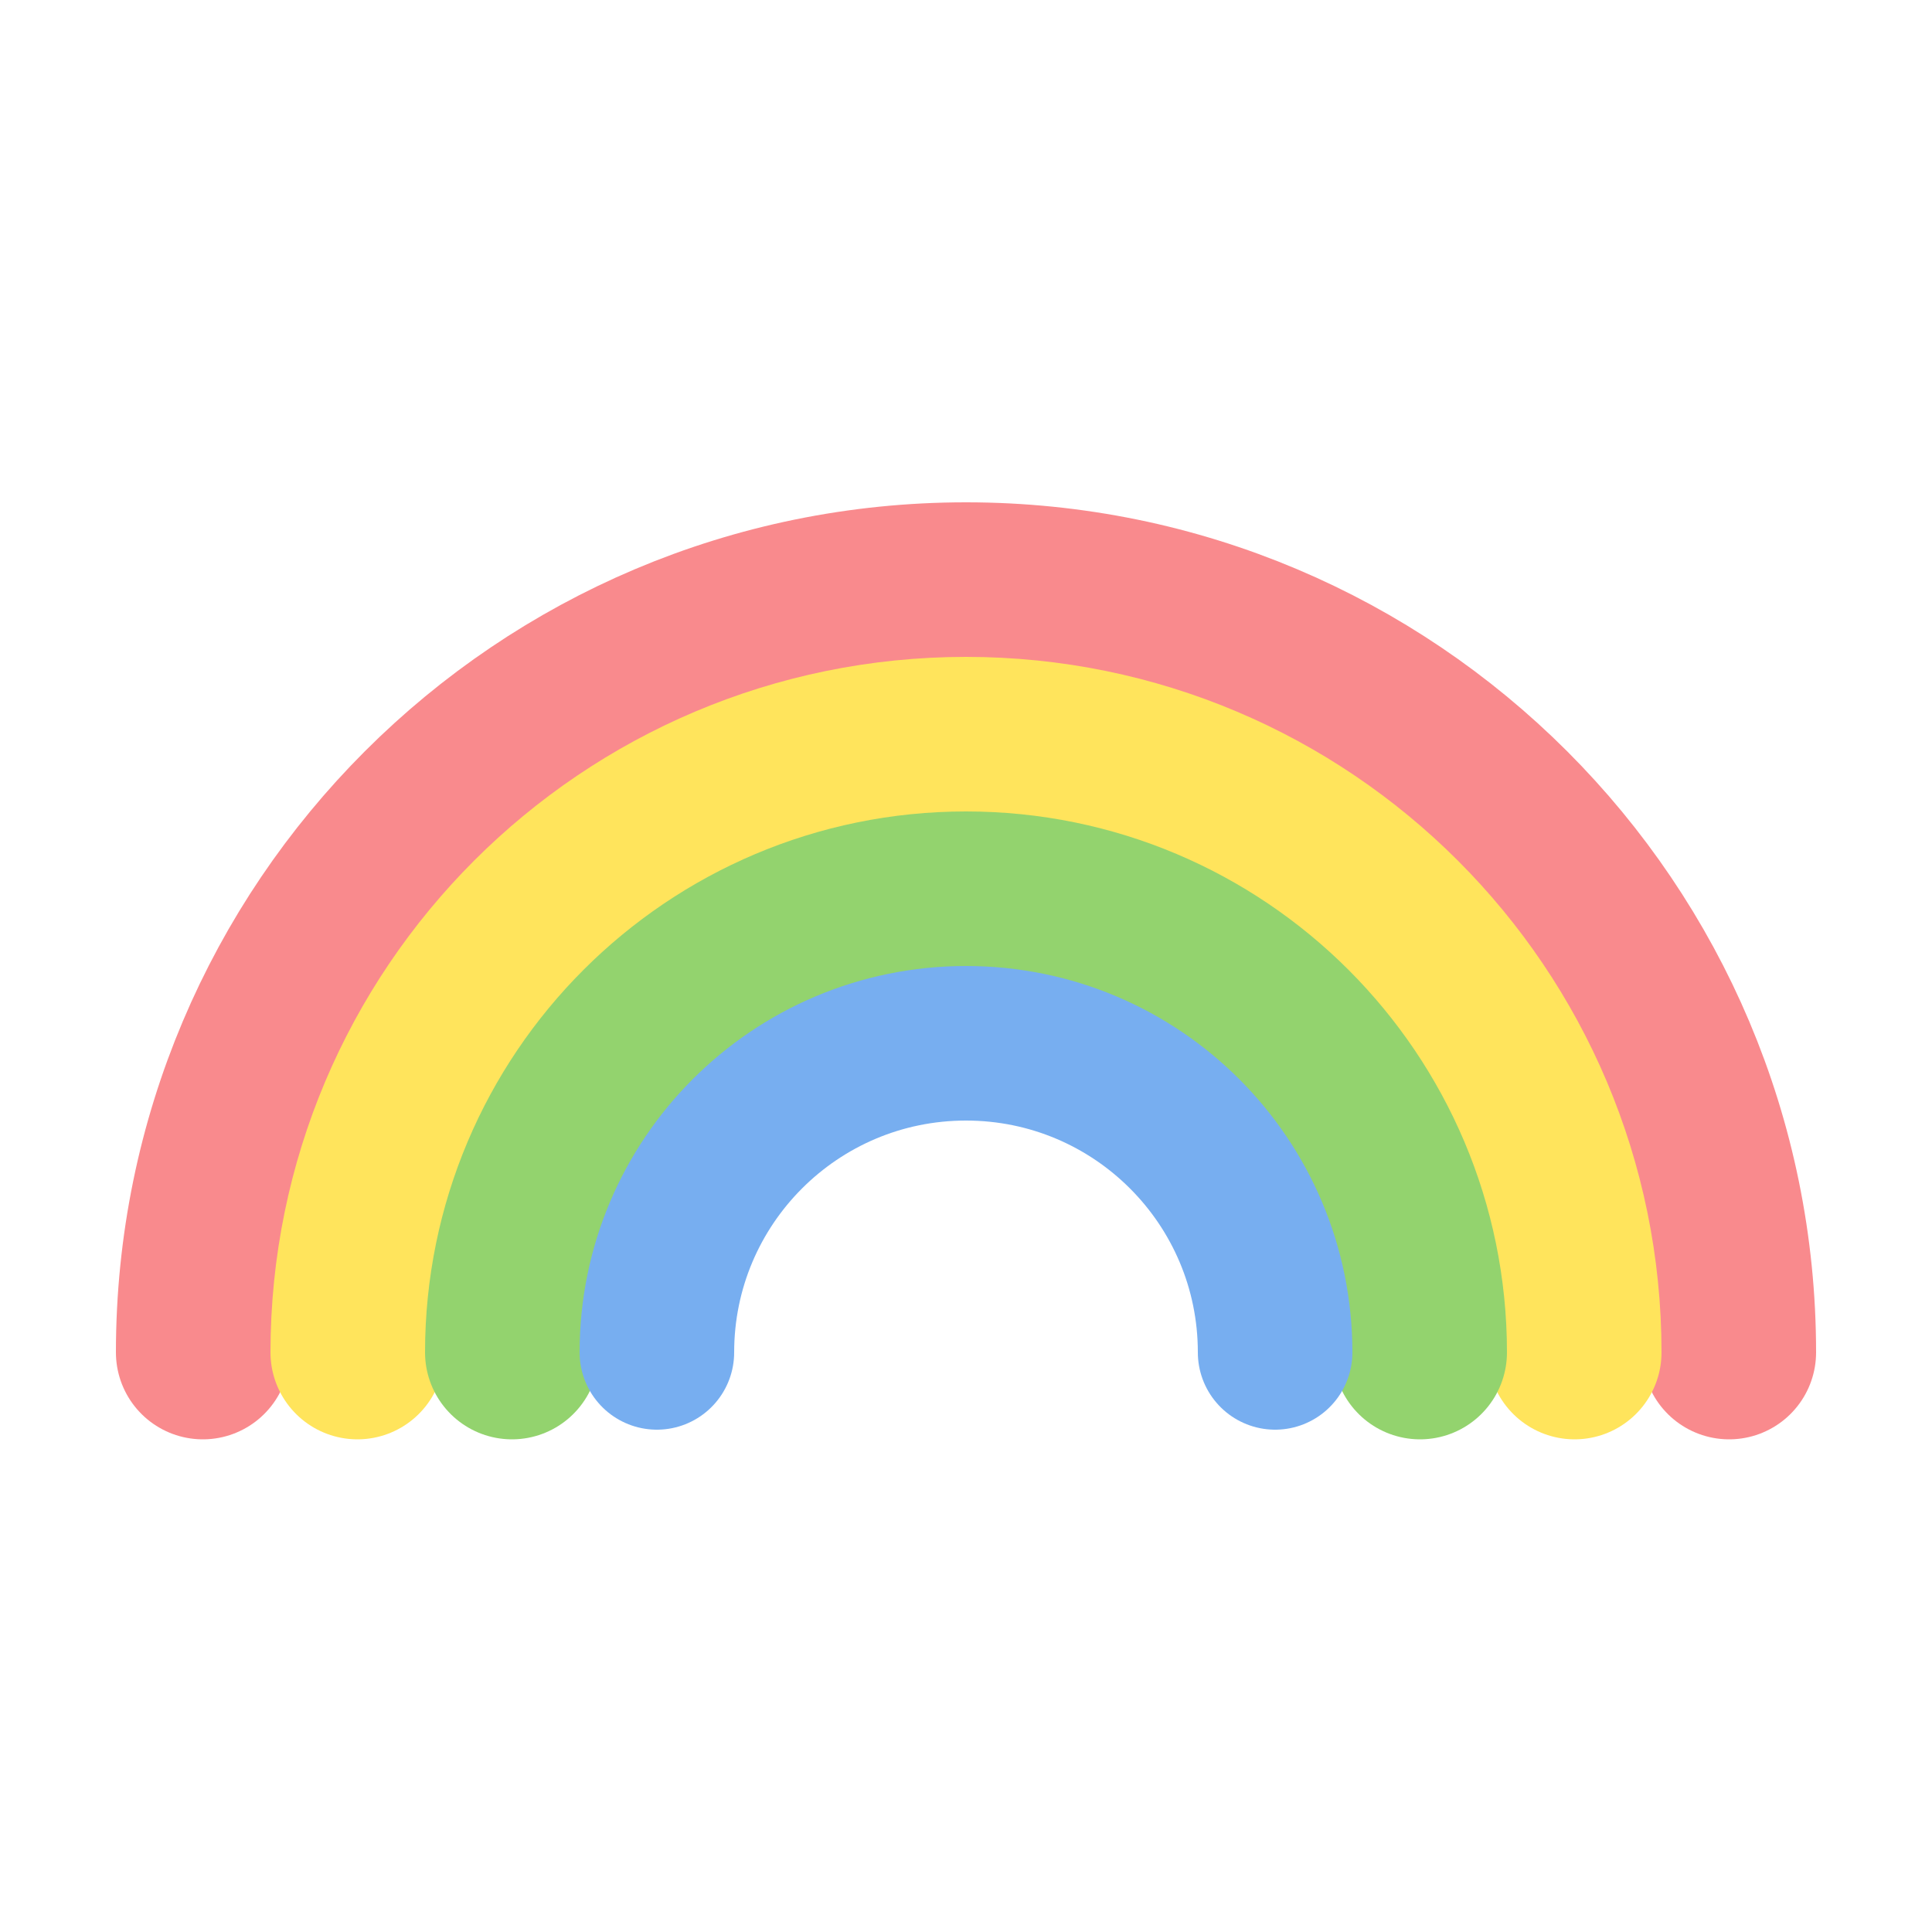
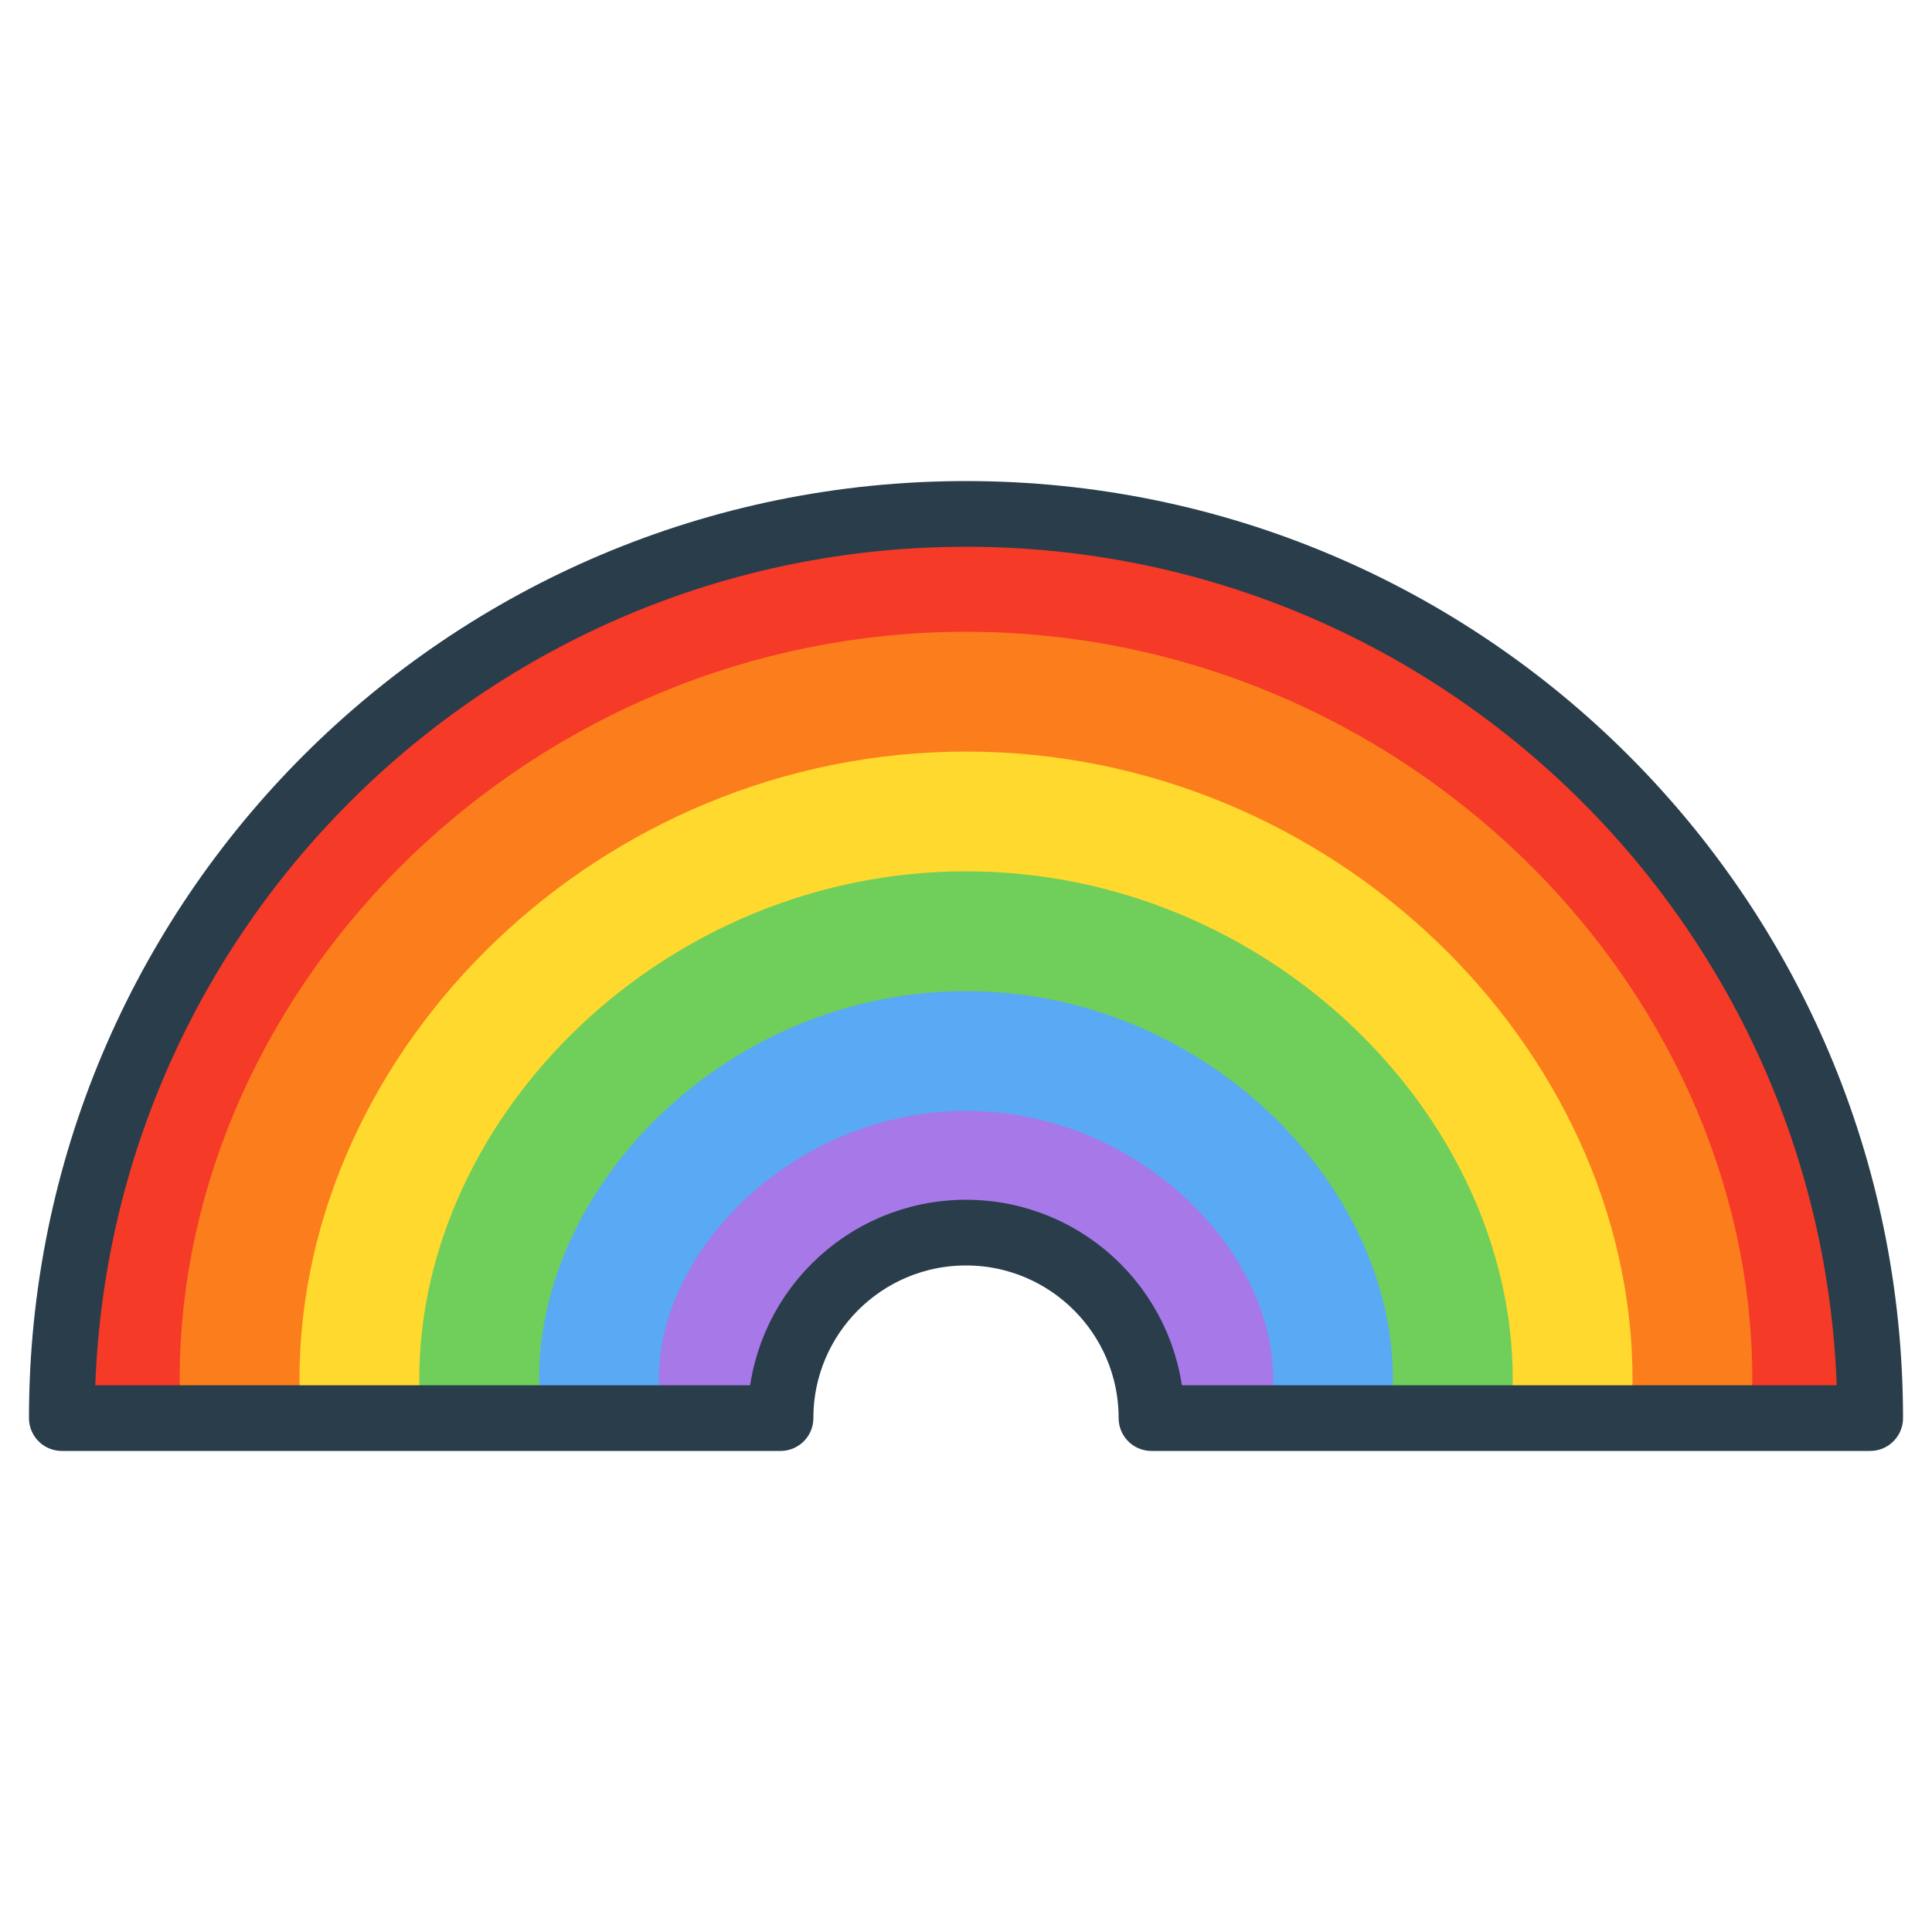
<svg xmlns="http://www.w3.org/2000/svg" viewBox="0 0 100 100">
-   <path d="M 10.5 70 C 10.5 48.18 28.18 30.5 50 30.5 C 71.82 30.5 89.5 48.18 89.5 70" fill="none" stroke="#f98a8d" stroke-width="9" stroke-linecap="round" stroke-linejoin="round" />
-   <path d="M 18.5 70 C 18.5 52.6 32.6 38.5 50 38.5 C 67.4 38.5 81.5 52.6 81.5 70" fill="none" stroke="#ffe45c" stroke-width="9" stroke-linecap="round" stroke-linejoin="round" />
-   <path d="M 26.5 70 C 26.5 57.02 37.02 46.5 50 46.5 C 62.98 46.5 73.5 57.02 73.5 70" fill="none" stroke="#93d36e" stroke-width="9" stroke-linecap="round" stroke-linejoin="round" />
-   <path d="M 34 70 C 34 61.16 41.16 54 50 54 C 58.84 54 66 61.16 66 70" fill="none" stroke="#77aef0" stroke-width="8" stroke-linecap="round" stroke-linejoin="round" />
+   <path d="M 6.4 71.4 C 6.4 49.32 25.92 29.8 50 29.8 C 74.08 29.8 93.6 49.32 93.6 71.4" fill="none" stroke="#f53a28" stroke-width="6.6" stroke-linecap="round" stroke-linejoin="round" />
+   <path d="M 12.6 71.4 C 12.6 52.74 29.34 36 50 36 C 70.66 36 87.4 52.74 87.4 71.4" fill="none" stroke="#fc7d1c" stroke-width="6.6" stroke-linecap="round" stroke-linejoin="round" />
+   <path d="M 18.8 71.4 C 18.8 56.17 32.77 42.2 50 42.2 C 67.23 42.2 81.2 56.17 81.2 71.4" fill="none" stroke="#ffd92e" stroke-width="6.6" stroke-linecap="round" stroke-linejoin="round" />
+   <path d="M 25 71.4 C 25 59.59 36.19 48.4 50 48.4 C 63.81 48.4 75 59.59 75 71.4" fill="none" stroke="#6fcf5a" stroke-width="6.6" stroke-linecap="round" stroke-linejoin="round" />
+   <path d="M 31.2 71.4 C 31.2 63.02 39.62 54.6 50 54.6 C 60.38 54.6 68.8 63.02 68.8 71.4" fill="none" stroke="#5aa9f5" stroke-width="6.6" stroke-linecap="round" stroke-linejoin="round" />
+   <path d="M 37.4 71.4 C 37.4 66.44 43.04 60.8 50 60.8 C 56.96 60.8 62.6 66.44 62.6 71.4" fill="none" stroke="#a678e8" stroke-width="6.6" stroke-linecap="round" stroke-linejoin="round" />
+   <path d="M 3.2 73.4 C 3.2 47.55 24.15 26.6 50 26.6 C 75.85 26.6 96.8 47.55 96.8 73.4 L 59.6 73.4 C 59.6 68.1 55.3 63.8 50 63.8 C 44.7 63.8 40.4 68.1 40.4 73.4 Z" fill="none" stroke="#293d4b" stroke-width="3.4" stroke-linecap="round" stroke-linejoin="round" />
</svg>
